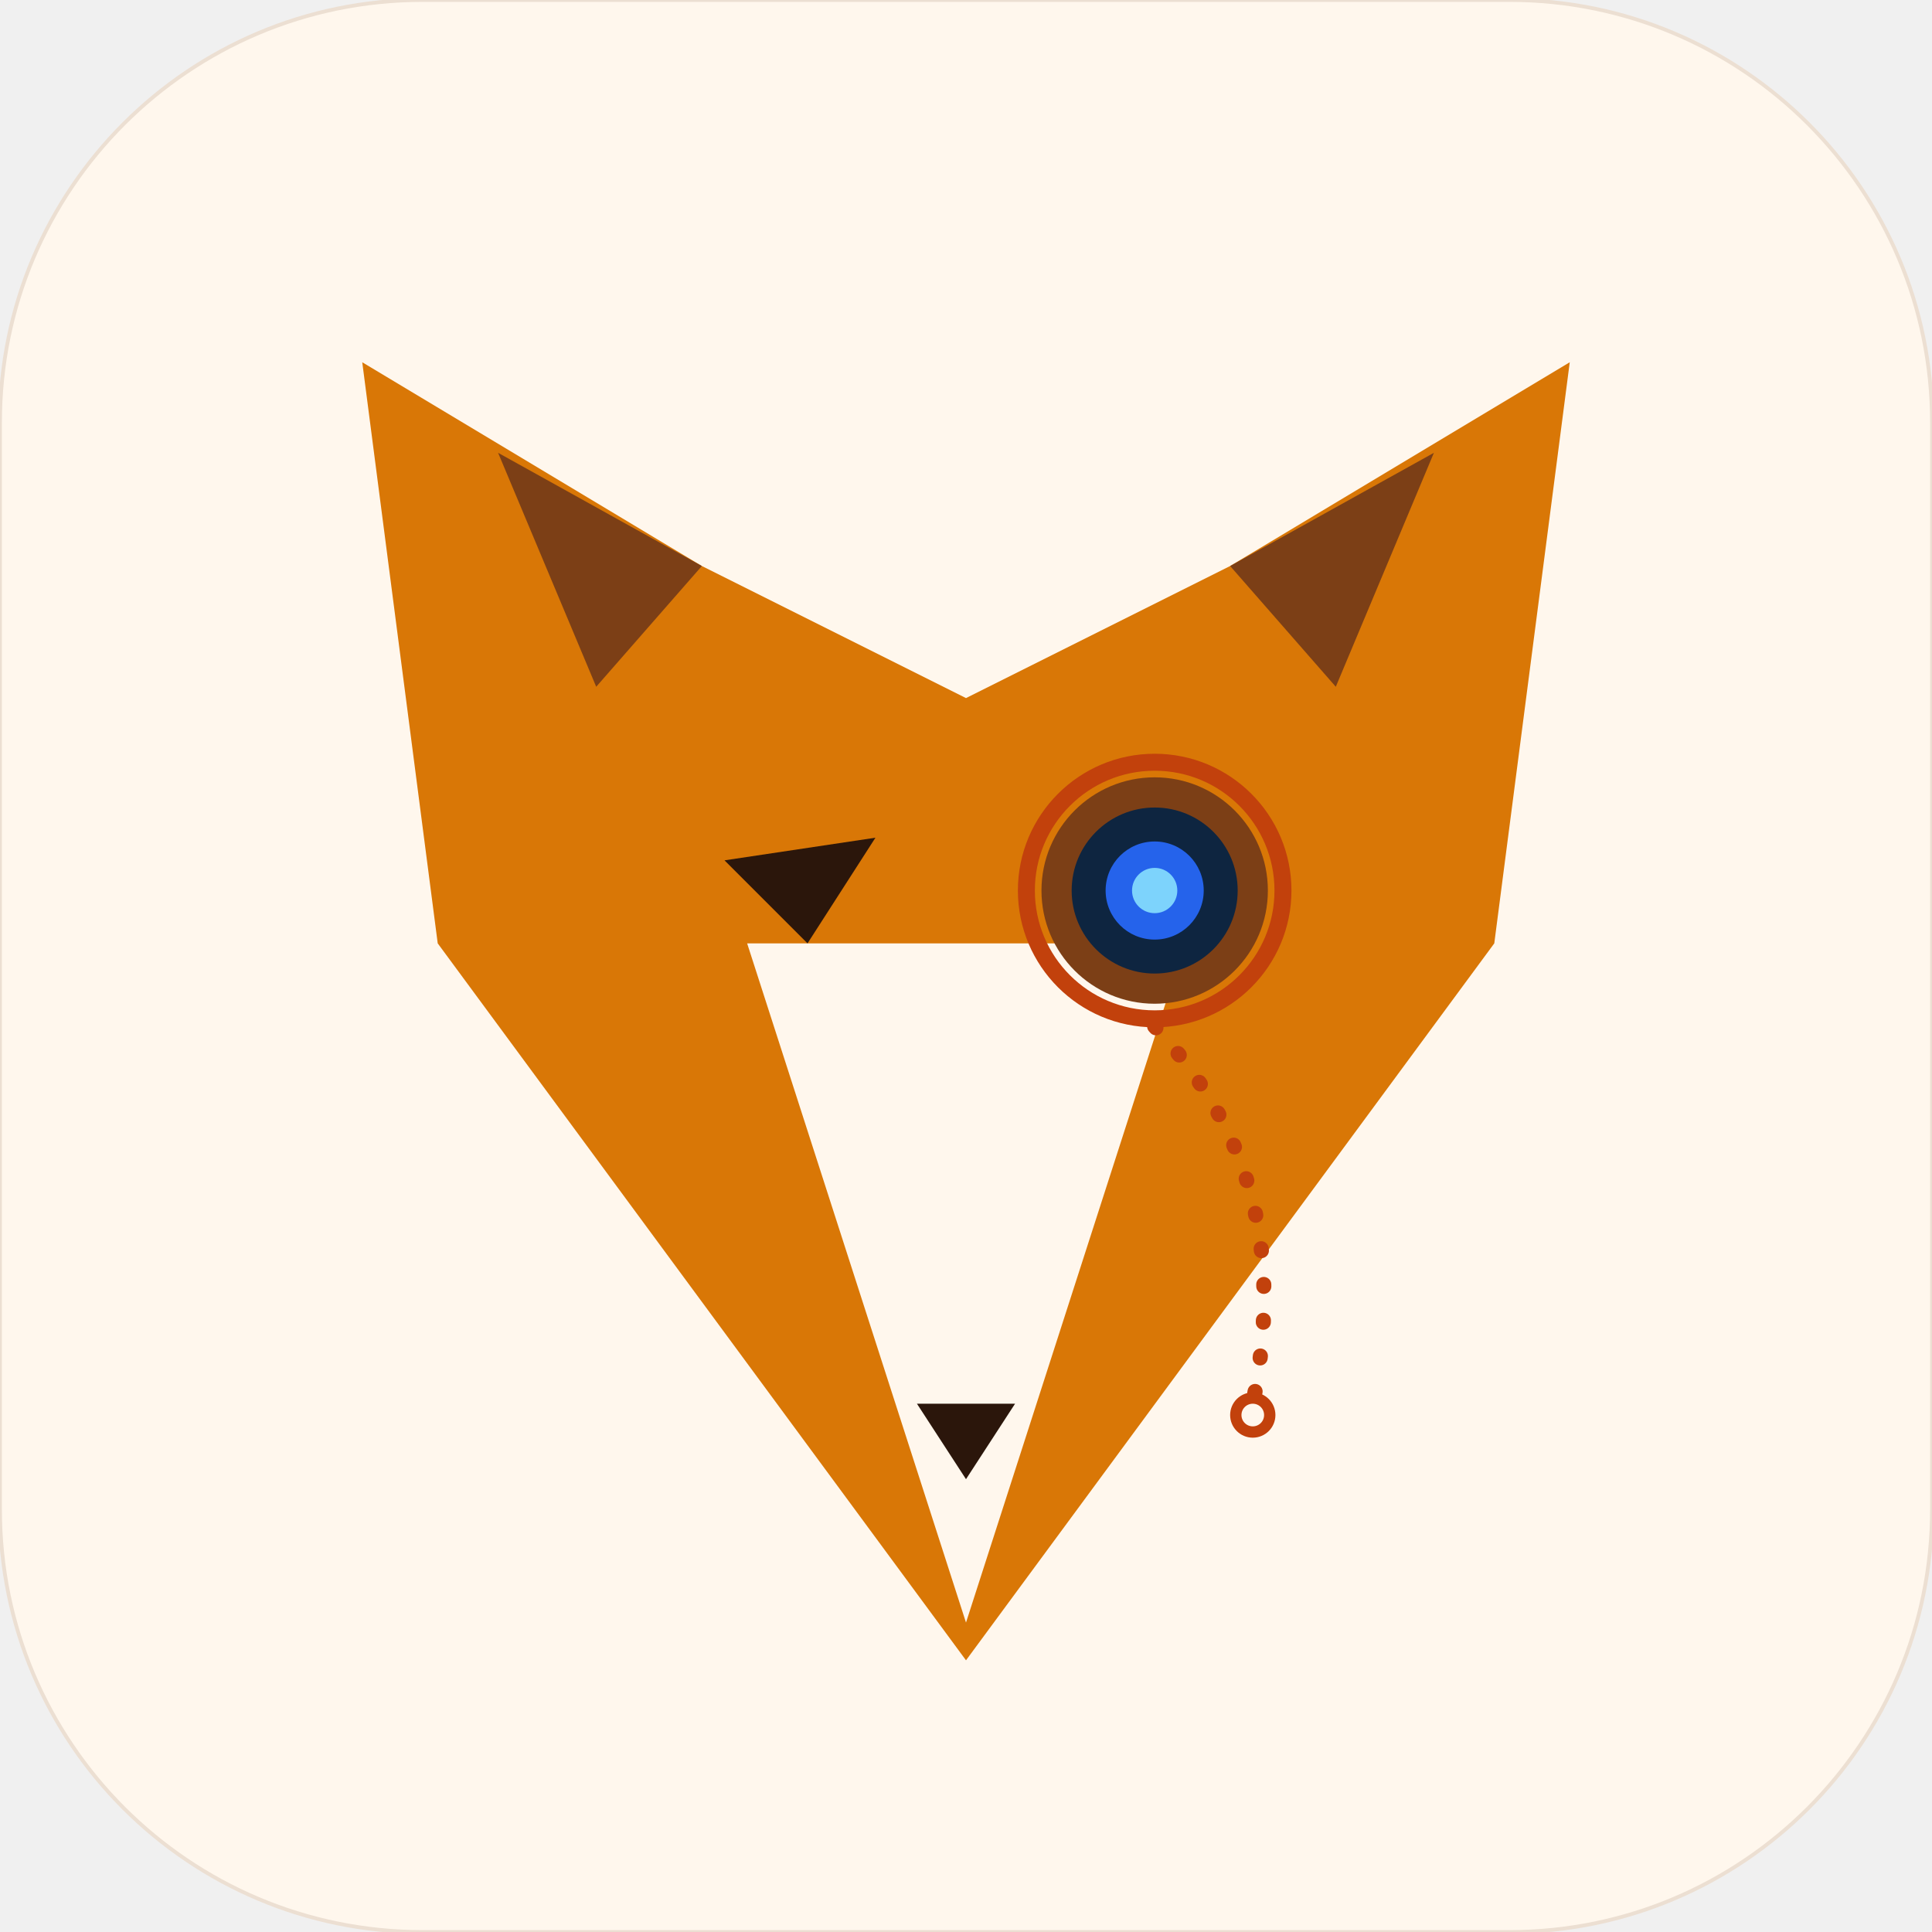
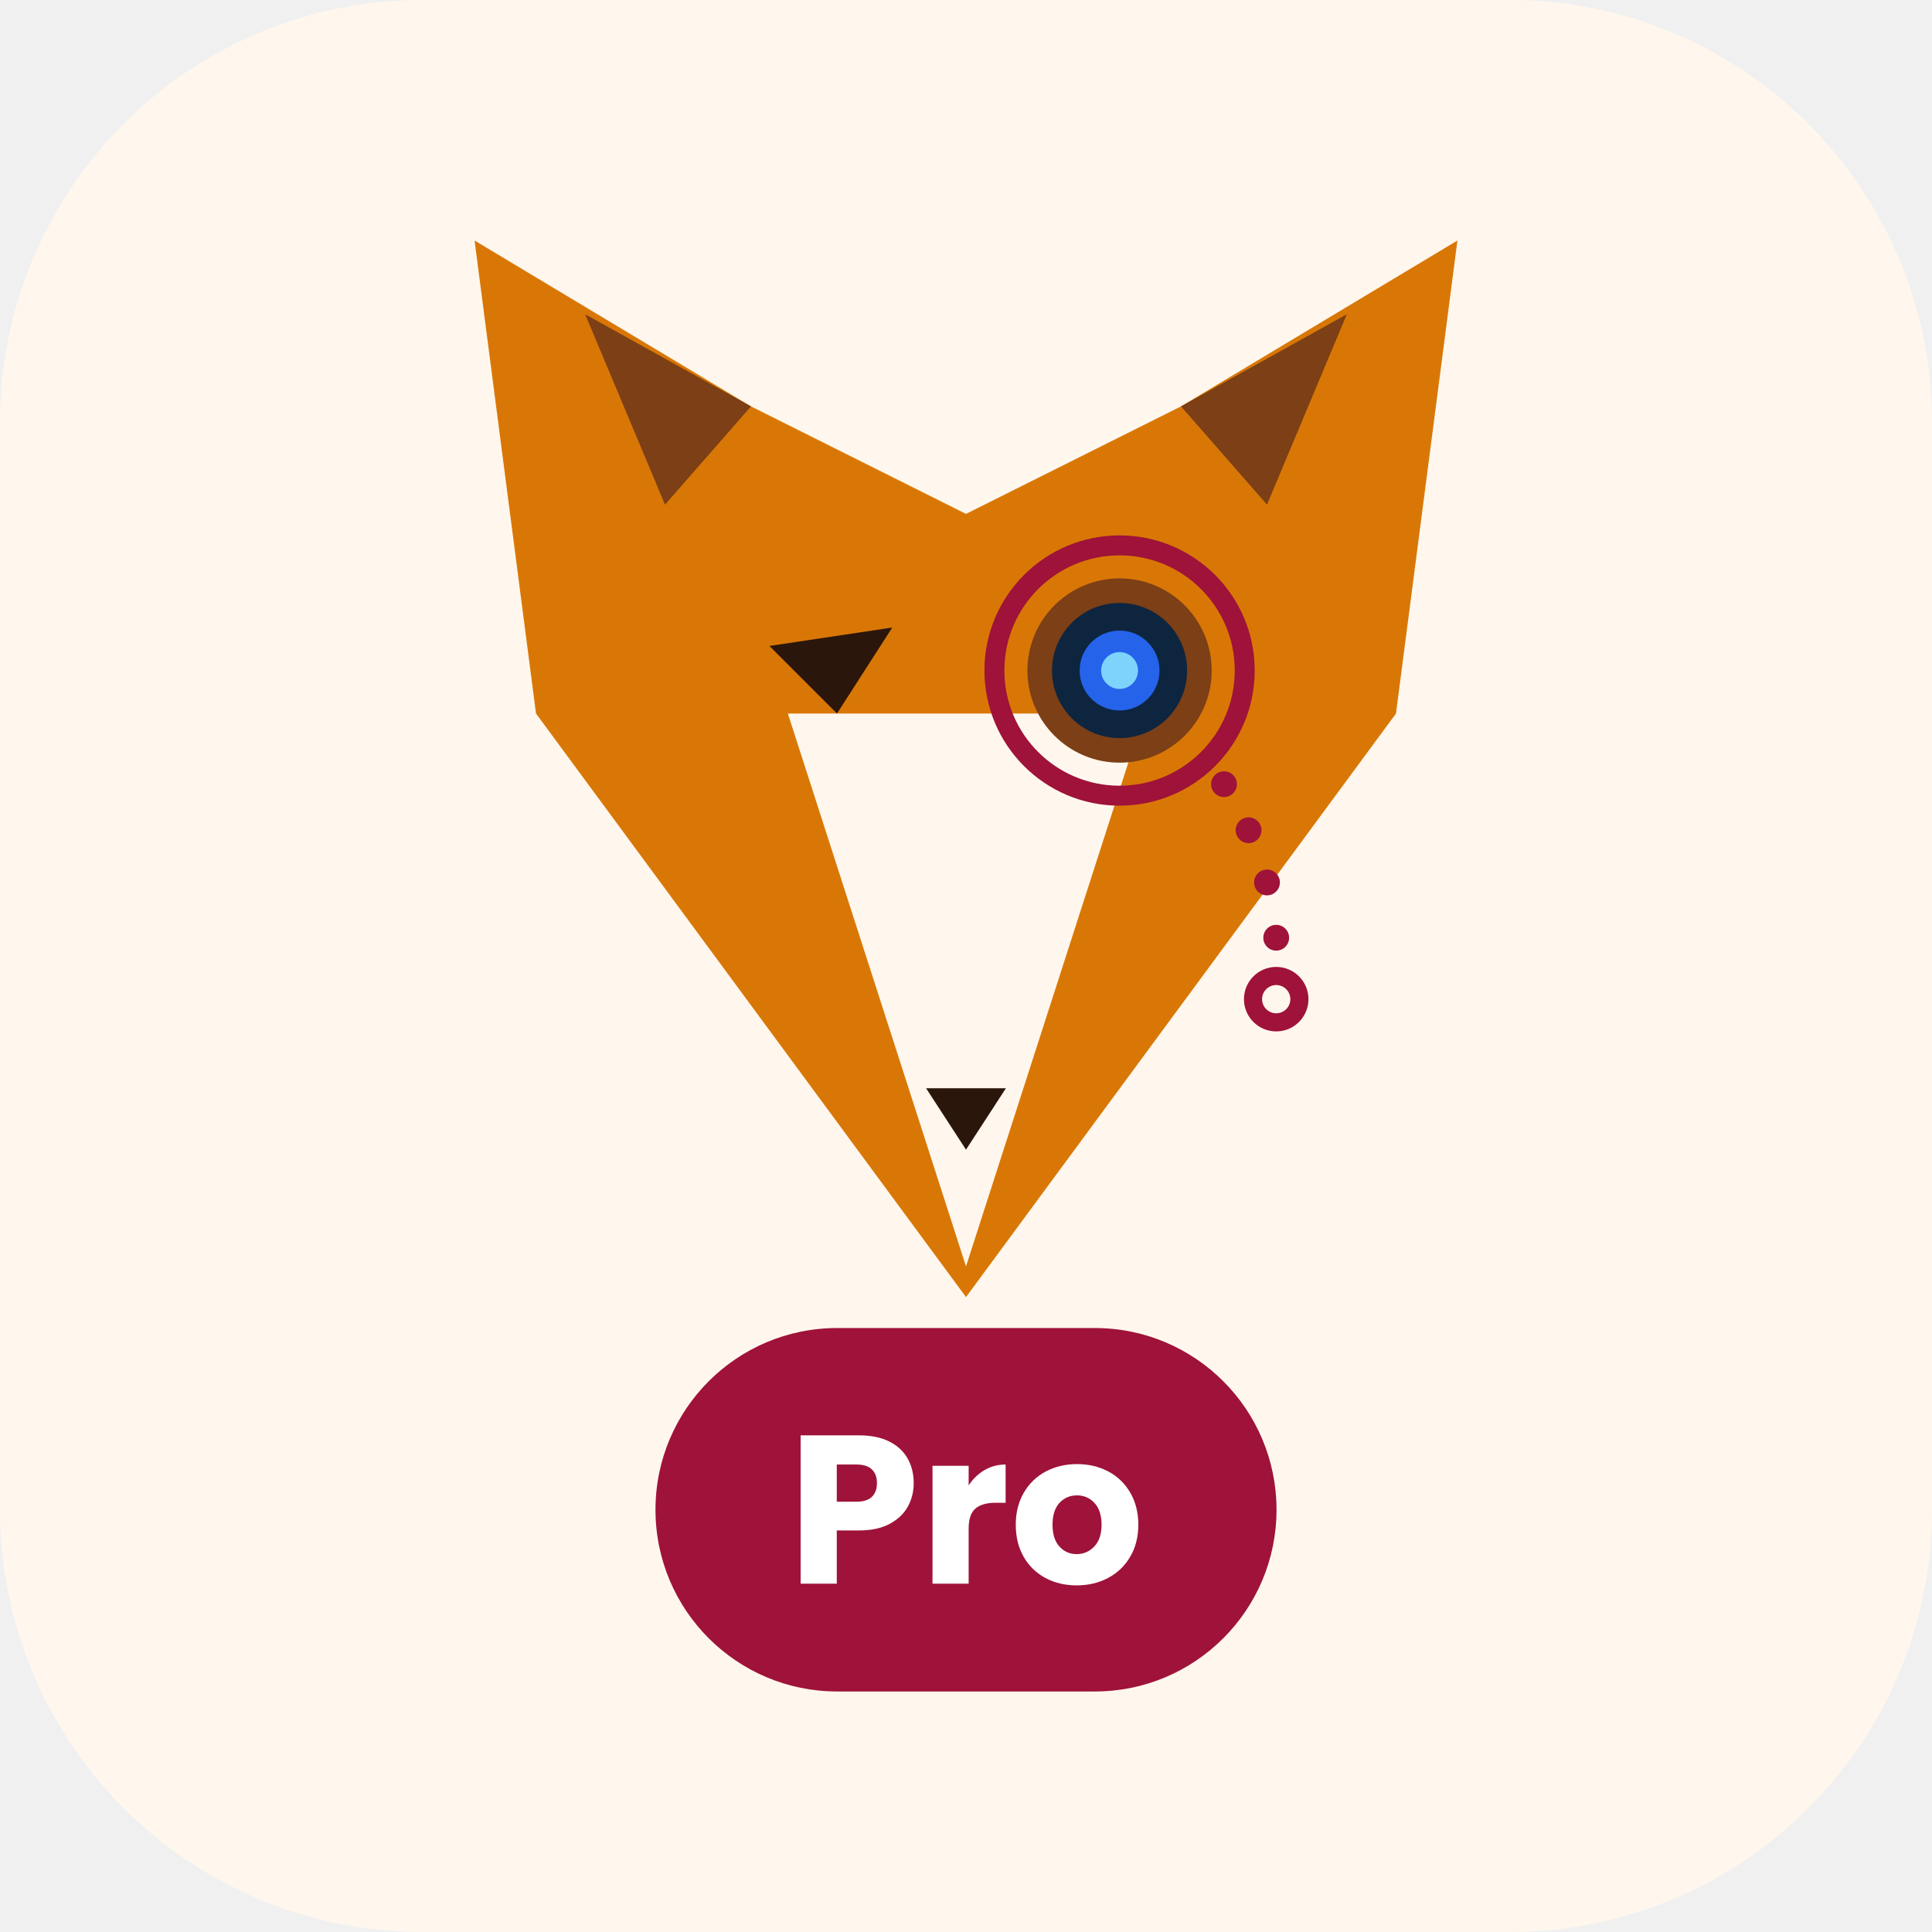
- <svg xmlns="http://www.w3.org/2000/svg" viewBox="0 0 512 512" width="512" height="512">
-   <rect width="512" height="512" rx="112" fill="#FFF7ED" stroke="#ecdfd2" />
-   <polygon points="96,96 186,150 256,185 326,150 416,96 396,250 256,440 116,250" fill="#D97706" />
-   <polygon points="132,120 186,150 158,182" fill="#7C3F16" />
-   <polygon points="380,120 326,150 354,182" fill="#7C3F16" />
-   <polygon points="198,250 314,250 256,430" fill="#FFF7ED" />
-   <polygon points="192,228 232,222 214,250" fill="#2B160B" />
-   <circle cx="306" cy="236" r="30" fill="#7C3F16" />
-   <circle cx="306" cy="236" r="22" fill="#0E2540" />
-   <circle cx="306" cy="236" r="13" fill="#2563EB" />
-   <circle cx="306" cy="236" r="6" fill="#7DD3FC" />
-   <polygon points="243,372 269,372 256,392" fill="#2B160B" />
-   <circle cx="306" cy="236" r="34" fill="none" stroke="#C2410C" stroke-width="4.5" />
-   <path d="M306,272 C332,300 340,332 332,372" fill="none" stroke="#C2410C" stroke-width="4" stroke-linecap="round" stroke-dasharray="0.5 9" />
-   <circle cx="332" cy="375" r="4.5" fill="none" stroke="#C2410C" stroke-width="3" />
+ <svg xmlns="http://www.w3.org/2000/svg" viewBox="0 0 512 512">
+   <rect x="0" y="0" width="512" height="512" rx="112" fill="#FFF7ED" />
+   <g transform="translate(47.628,-14.396) scale(0.813953)">
+     <path d="M96,96 L186,150 L256,185 L326,150 L416,96 L396,250 L256,440 L116,250 Z" fill="#D97706" />
+     <path d="M132,120 L186,150 L158,182 Z" fill="#7C3F16" />
+     <path d="M380,120 L326,150 L354,182 Z" fill="#7C3F16" />
+     <path d="M198,250 L314,250 L256,430 Z" fill="#FFF7ED" />
+     <path d="M192,228 L232,222 L214,250 Z" fill="#2B160B" />
+     <circle cx="306" cy="236" r="30" fill="#7C3F16" />
+     <circle cx="306" cy="236" r="22" fill="#0E2540" />
+     <circle cx="306" cy="236" r="13" fill="#2563EB" />
+     <circle cx="306" cy="236" r="6" fill="#7DD3FC" />
+     <path d="M243,372 L269,372 L256,392 Z" fill="#2B160B" />
+     <path fill-rule="evenodd" fill="#9F1239" d="M262,236 a44,44 0 1,0 88,0 a44,44 0 1,0 -88,0 Z M268.5,236 a37.5,37.5 0 1,0 75.0,0 a37.5,37.5 0 1,0 -75.0,0 Z" />
+     <circle cx="340" cy="273" r="4.2" fill="#9F1239" />
+     <circle cx="348" cy="288" r="4.2" fill="#9F1239" />
+     <circle cx="354" cy="305" r="4.2" fill="#9F1239" />
+     <circle cx="357" cy="323" r="4.2" fill="#9F1239" />
+     <path fill-rule="evenodd" fill="#9F1239" d="M346.5,343 a10.5,10.5 0 1,0 21.0,0 a10.5,10.5 0 1,0 -21.0,0 Z M352.4,343 a4.6,4.6 0 1,0 9.2,0 a4.6,4.6 0 1,0 -9.2,0 Z" />
+   </g>
+   <rect x="173.71" y="351.94" width="164.58" height="96.32" rx="48.16" fill="#9F1239" />
+   <path transform="translate(208.708,419.696) scale(0.056,-0.056)" fill="#FFFFFF" d="M339 252H233V0H62V702H339Q423 702 481.0 673.0Q539 644 568.0 593.0Q597 542 597 476Q597 415 569.0 364.5Q541 314 483.0 283.0Q425 252 339 252ZM423 476Q423 518 399.0 541.0Q375 564 326 564H233V388H326Q375 388 399.0 411.0Q423 434 423 476Z" />
+   <path transform="translate(243.652,419.696) scale(0.056,-0.056)" fill="#FFFFFF" d="M408 564V383H361Q297 383 265.0 355.5Q233 328 233 259V0H62V558H233V465Q263 511 308.0 537.5Q353 564 408 564Z" />
+   <path transform="translate(267.620,419.696) scale(0.056,-0.056)" fill="#FFFFFF" d="M28 279Q28 365 66.0 430.5Q104 496 170.0 531.0Q236 566 318 566Q400 566 466.0 531.0Q532 496 570.0 430.5Q608 365 608 279Q608 193 569.5 127.5Q531 62 464.5 27.0Q398 -8 316 -8Q234 -8 168.5 27.0Q103 62 65.5 127.0Q28 192 28 279ZM434 279Q434 346 400.5 382.0Q367 418 318 418Q268 418 235.0 382.5Q202 347 202 279Q202 212 234.5 176.0Q267 140 316 140Q365 140 399.5 176.0Q434 212 434 279Z" />
</svg>
